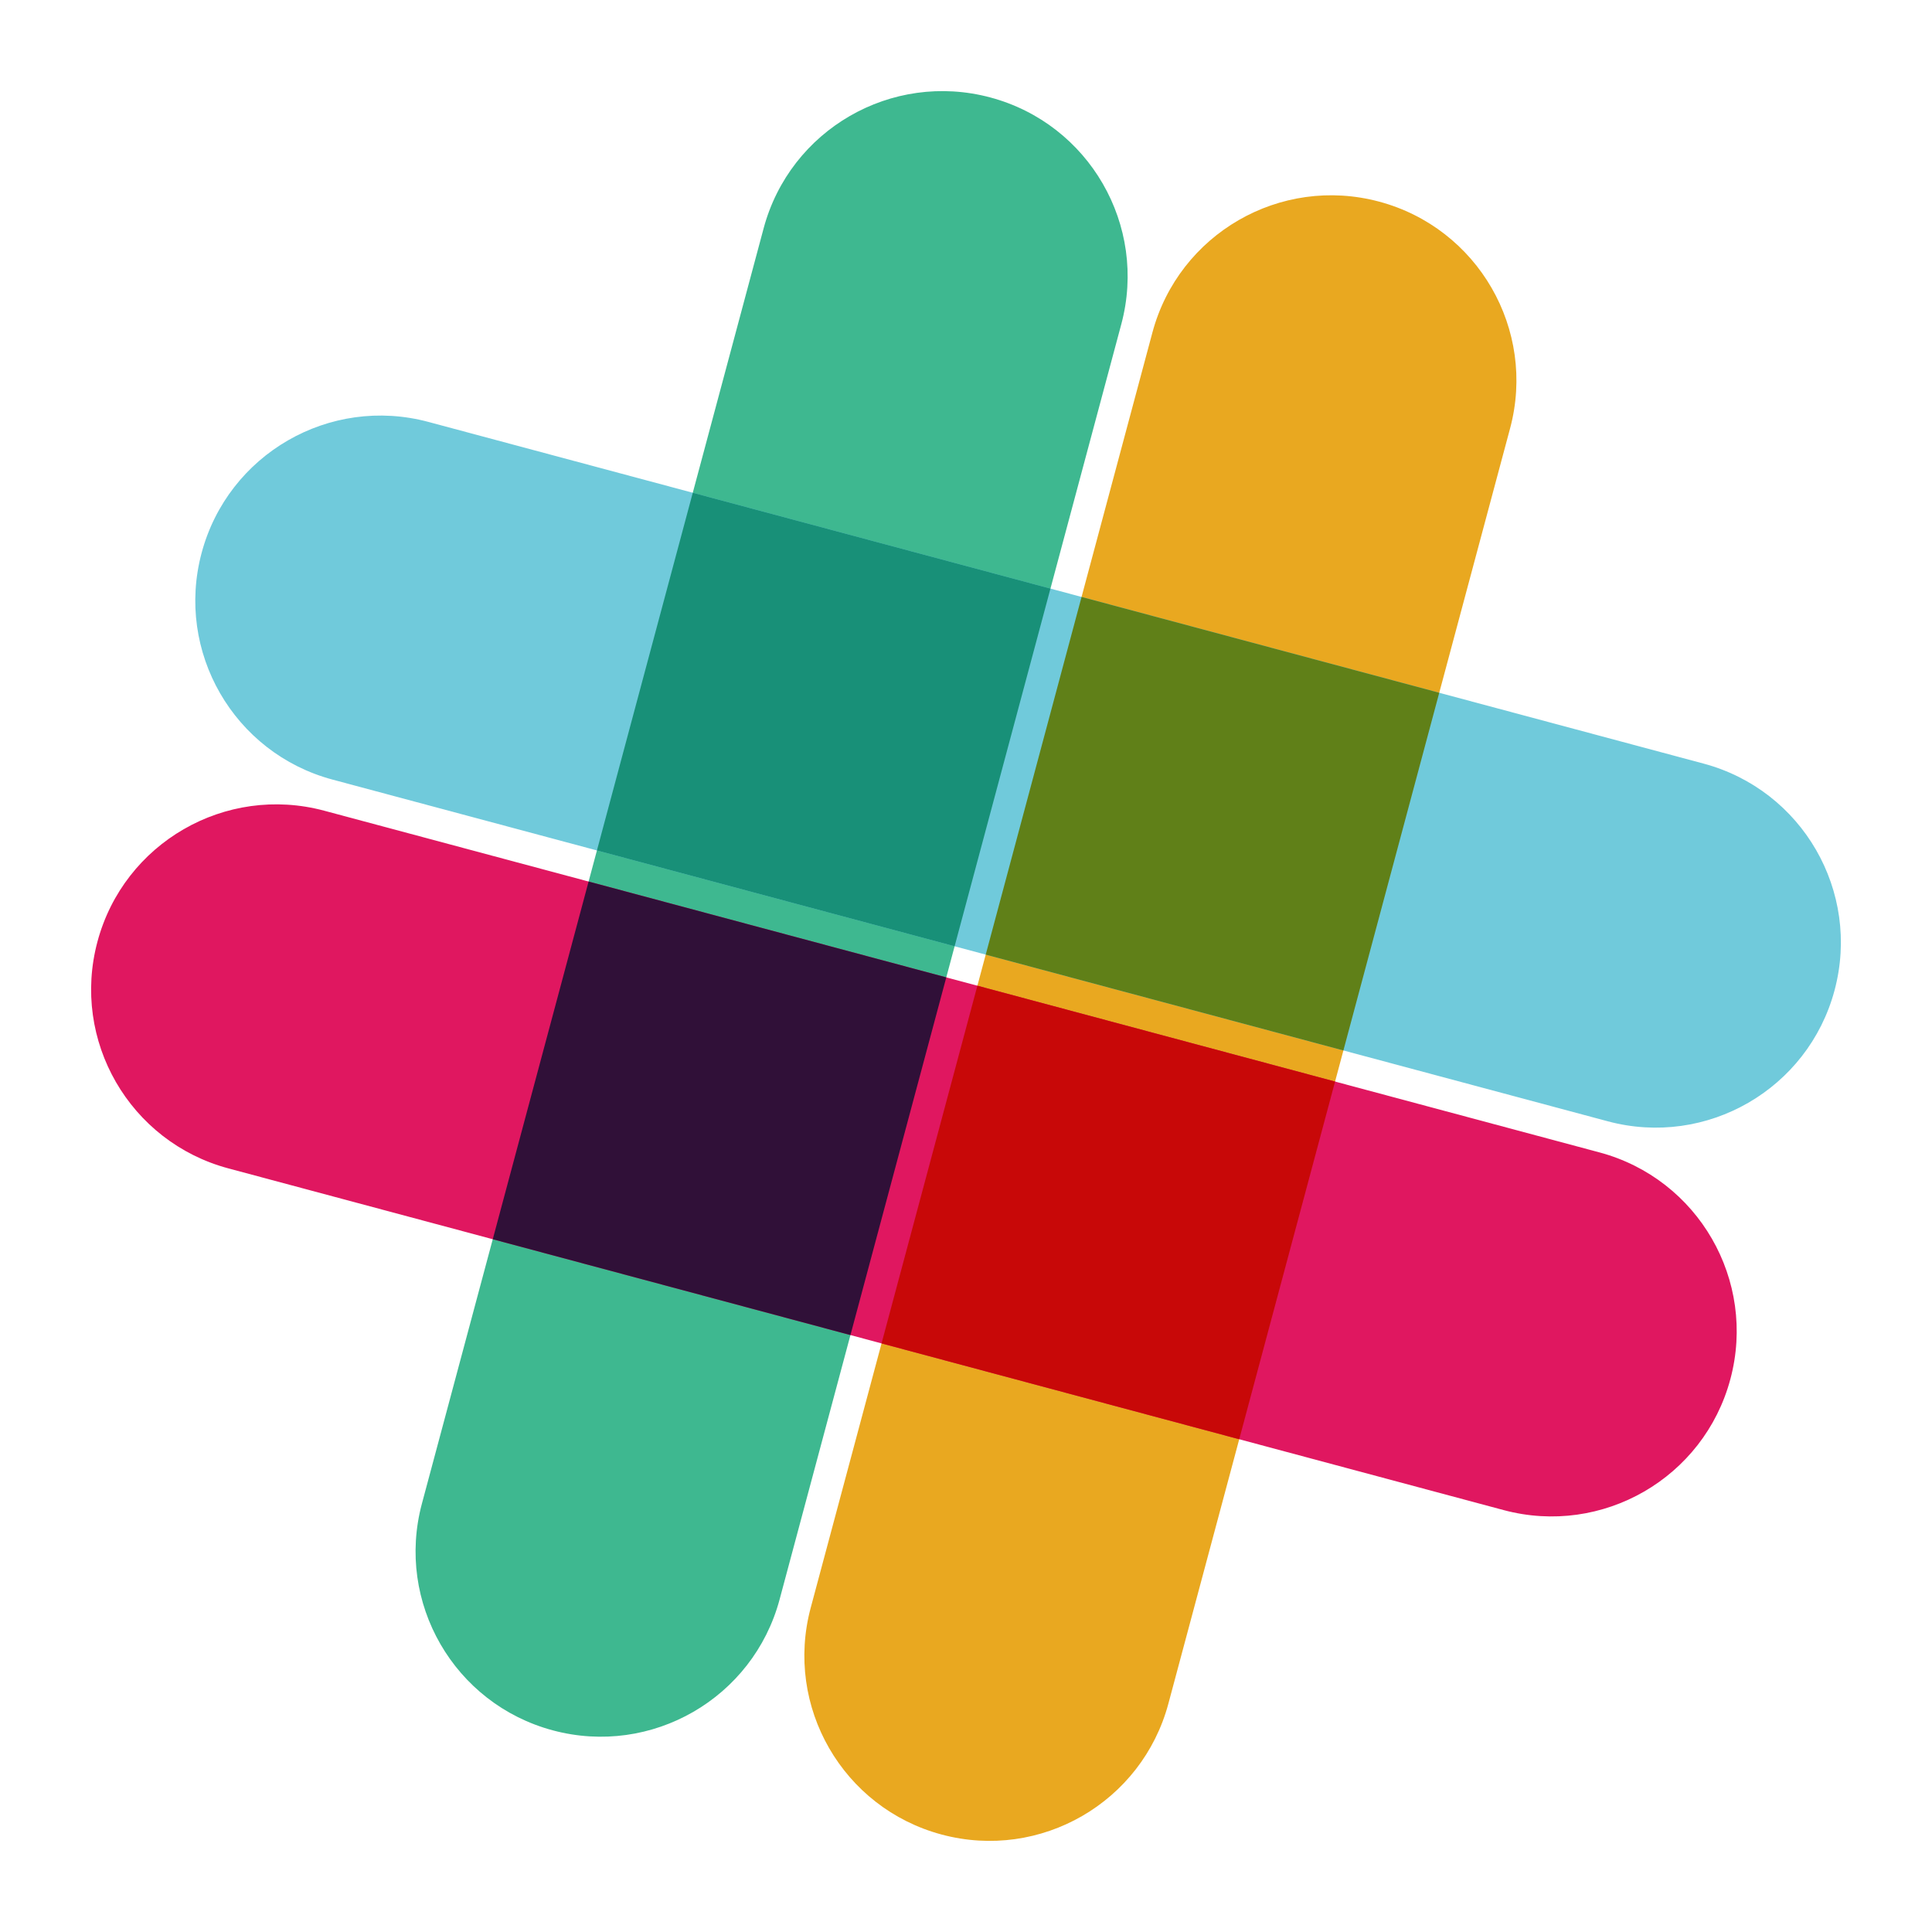
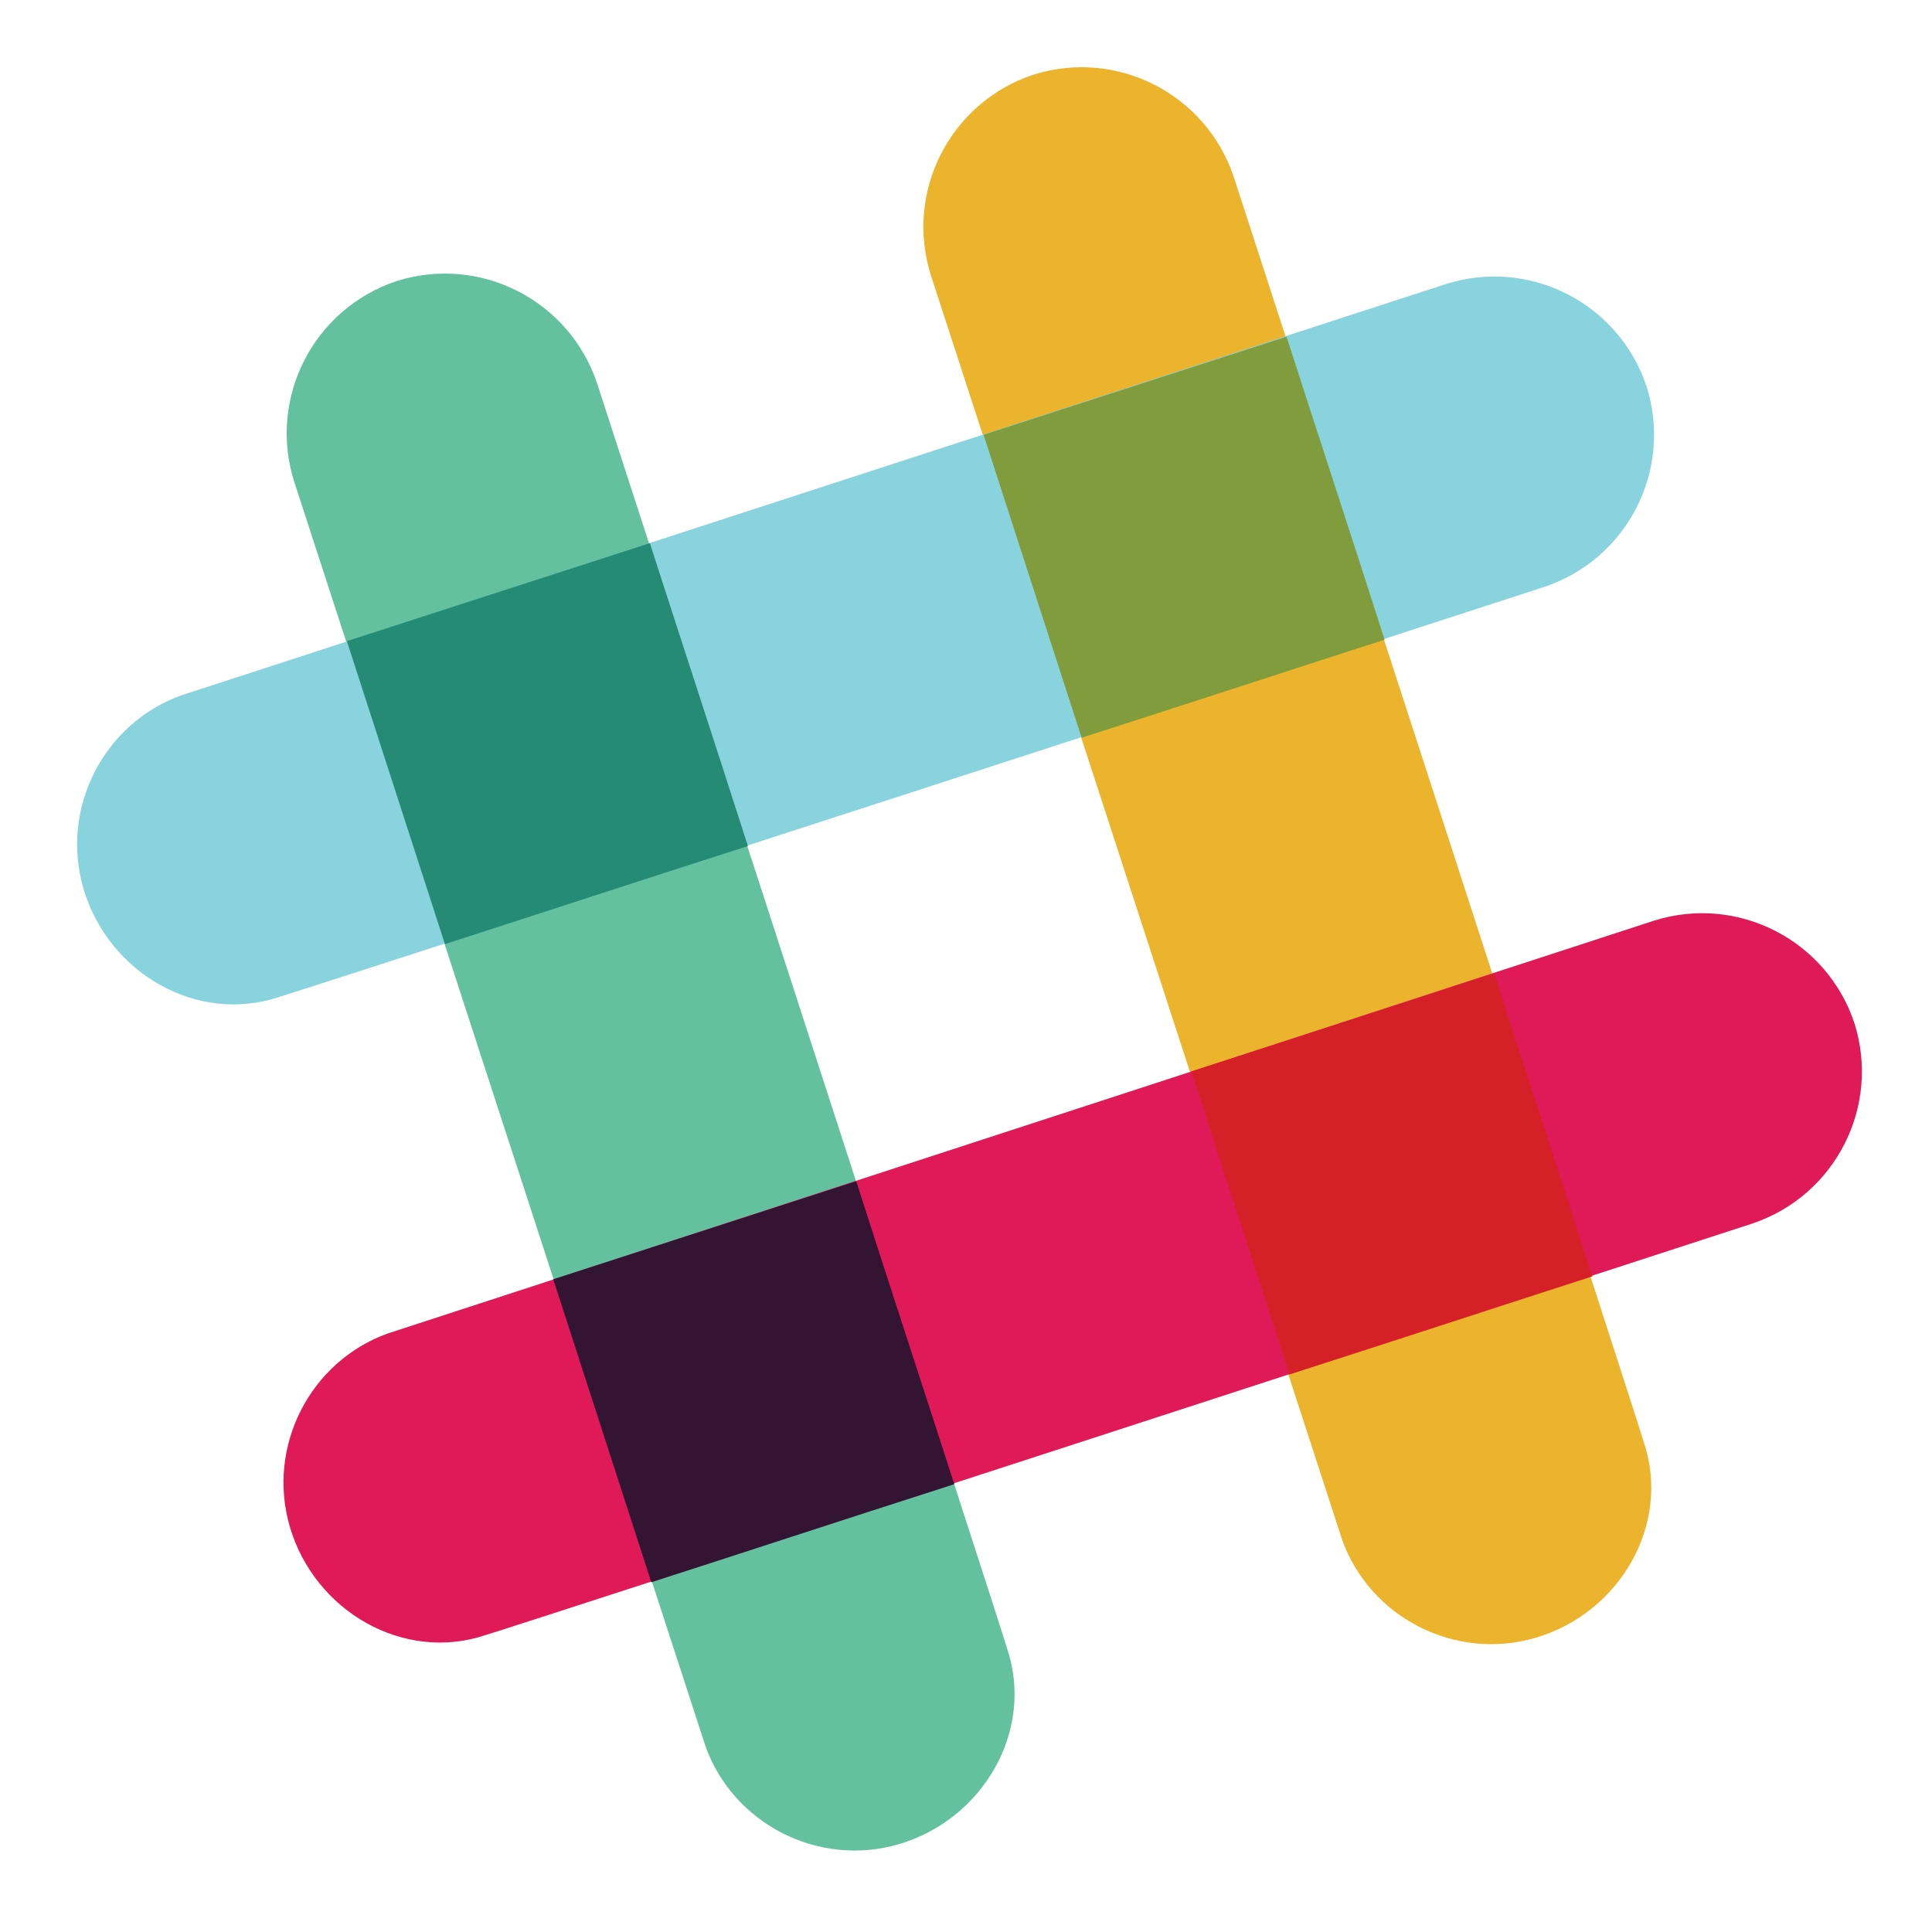
<svg xmlns="http://www.w3.org/2000/svg" viewBox="0 0 24 24">
-   <g transform="rotate(15 12 12)">
-     <rect x="7.2" y="1.5" width="4.6" height="21" rx="2.3" fill="#3EB890" />
-     <rect x="12.2" y="1.5" width="4.6" height="21" rx="2.3" fill="#E9A820" />
-     <rect x="1.5" y="7.2" width="21" height="4.6" rx="2.3" fill="#70CADB" />
-     <rect x="1.5" y="12.2" width="21" height="4.6" rx="2.3" fill="#E01760" />
-     <rect x="7.2" y="7.2" width="4.6" height="4.6" fill="#189078" />
-     <rect x="12.2" y="7.2" width="4.6" height="4.6" fill="#608018" />
-     <rect x="7.2" y="12.2" width="4.6" height="4.6" fill="#301038" />
-     <rect x="12.2" y="12.2" width="4.6" height="4.6" fill="#C80808" />
+   <g transform="translate(18.3636 -60.1818) scale(0.18182)">
+     <path d="M-16.7 343.1c-1.9-5.7-8-8.8-13.7-7-5.7 1.9-8.8 8-7 13.7l28.1 86.4c1.9 5.3 7.7 8.3 13.2 6.7 5.8-1.7 9.3-7.8 7.4-13.4 0-.2-28-86.4-28-86.4z" fill="#ECB32D" />
+     <path d="M-60.2 357.2c-1.9-5.7-8-8.8-13.7-7-5.7 1.9-8.8 8-7 13.7l28.1 86.4c1.9 5.3 7.7 8.3 13.2 6.7 5.8-1.7 9.3-7.8 7.4-13.4 0-.2-28-86.4-28-86.4z" fill="#63C1A0" />
+     <path d="M18.7 414.6c5.7-1.9 8.8-8 7-13.7-1.9-5.7-8-8.8-13.7-7l-86.5 28.2c-5.3 1.9-8.3 7.7-6.7 13.2 1.7 5.8 7.8 9.3 13.4 7.4.2 0 86.5-28.1 86.5-28.1z" fill="#E01A59" />
+     <path d="M-56.5 439.1c5.6-1.8 12.9-4.2 20.7-6.7-1.8-5.6-4.2-12.9-6.7-20.7l-20.7 6.7 6.7 20.7z" fill="#331433" />
+     <path d="M-12.9 424.9c7.8-2.5 15.1-4.9 20.7-6.7-1.8-5.6-4.2-12.9-6.7-20.7l-20.7 6.7 6.7 20.7z" fill="#D62027" />
+     <path d="M4.5 371.1c5.7-1.9 8.8-8 7-13.7-1.9-5.7-8-8.8-13.7-7l-86.4 28.1c-5.3 1.9-8.3 7.7-6.7 13.2 1.7 5.8 7.8 9.3 13.4 7.4.2 0 86.4-28 86.4-28z" fill="#89D3DF" />
+     <path d="M-70.6 395.5c5.6-1.8 12.9-4.2 20.7-6.7-2.5-7.8-4.9-15.1-6.7-20.7l-20.7 6.7 6.7 20.7z" fill="#258B74" />
+     <path d="M-27.1 381.4c7.8-2.5 15.1-4.9 20.7-6.7-2.5-7.8-4.9-15.1-6.7-20.7l-20.7 6.7 6.7 20.7z" fill="#819C3C" />
  </g>
</svg>
